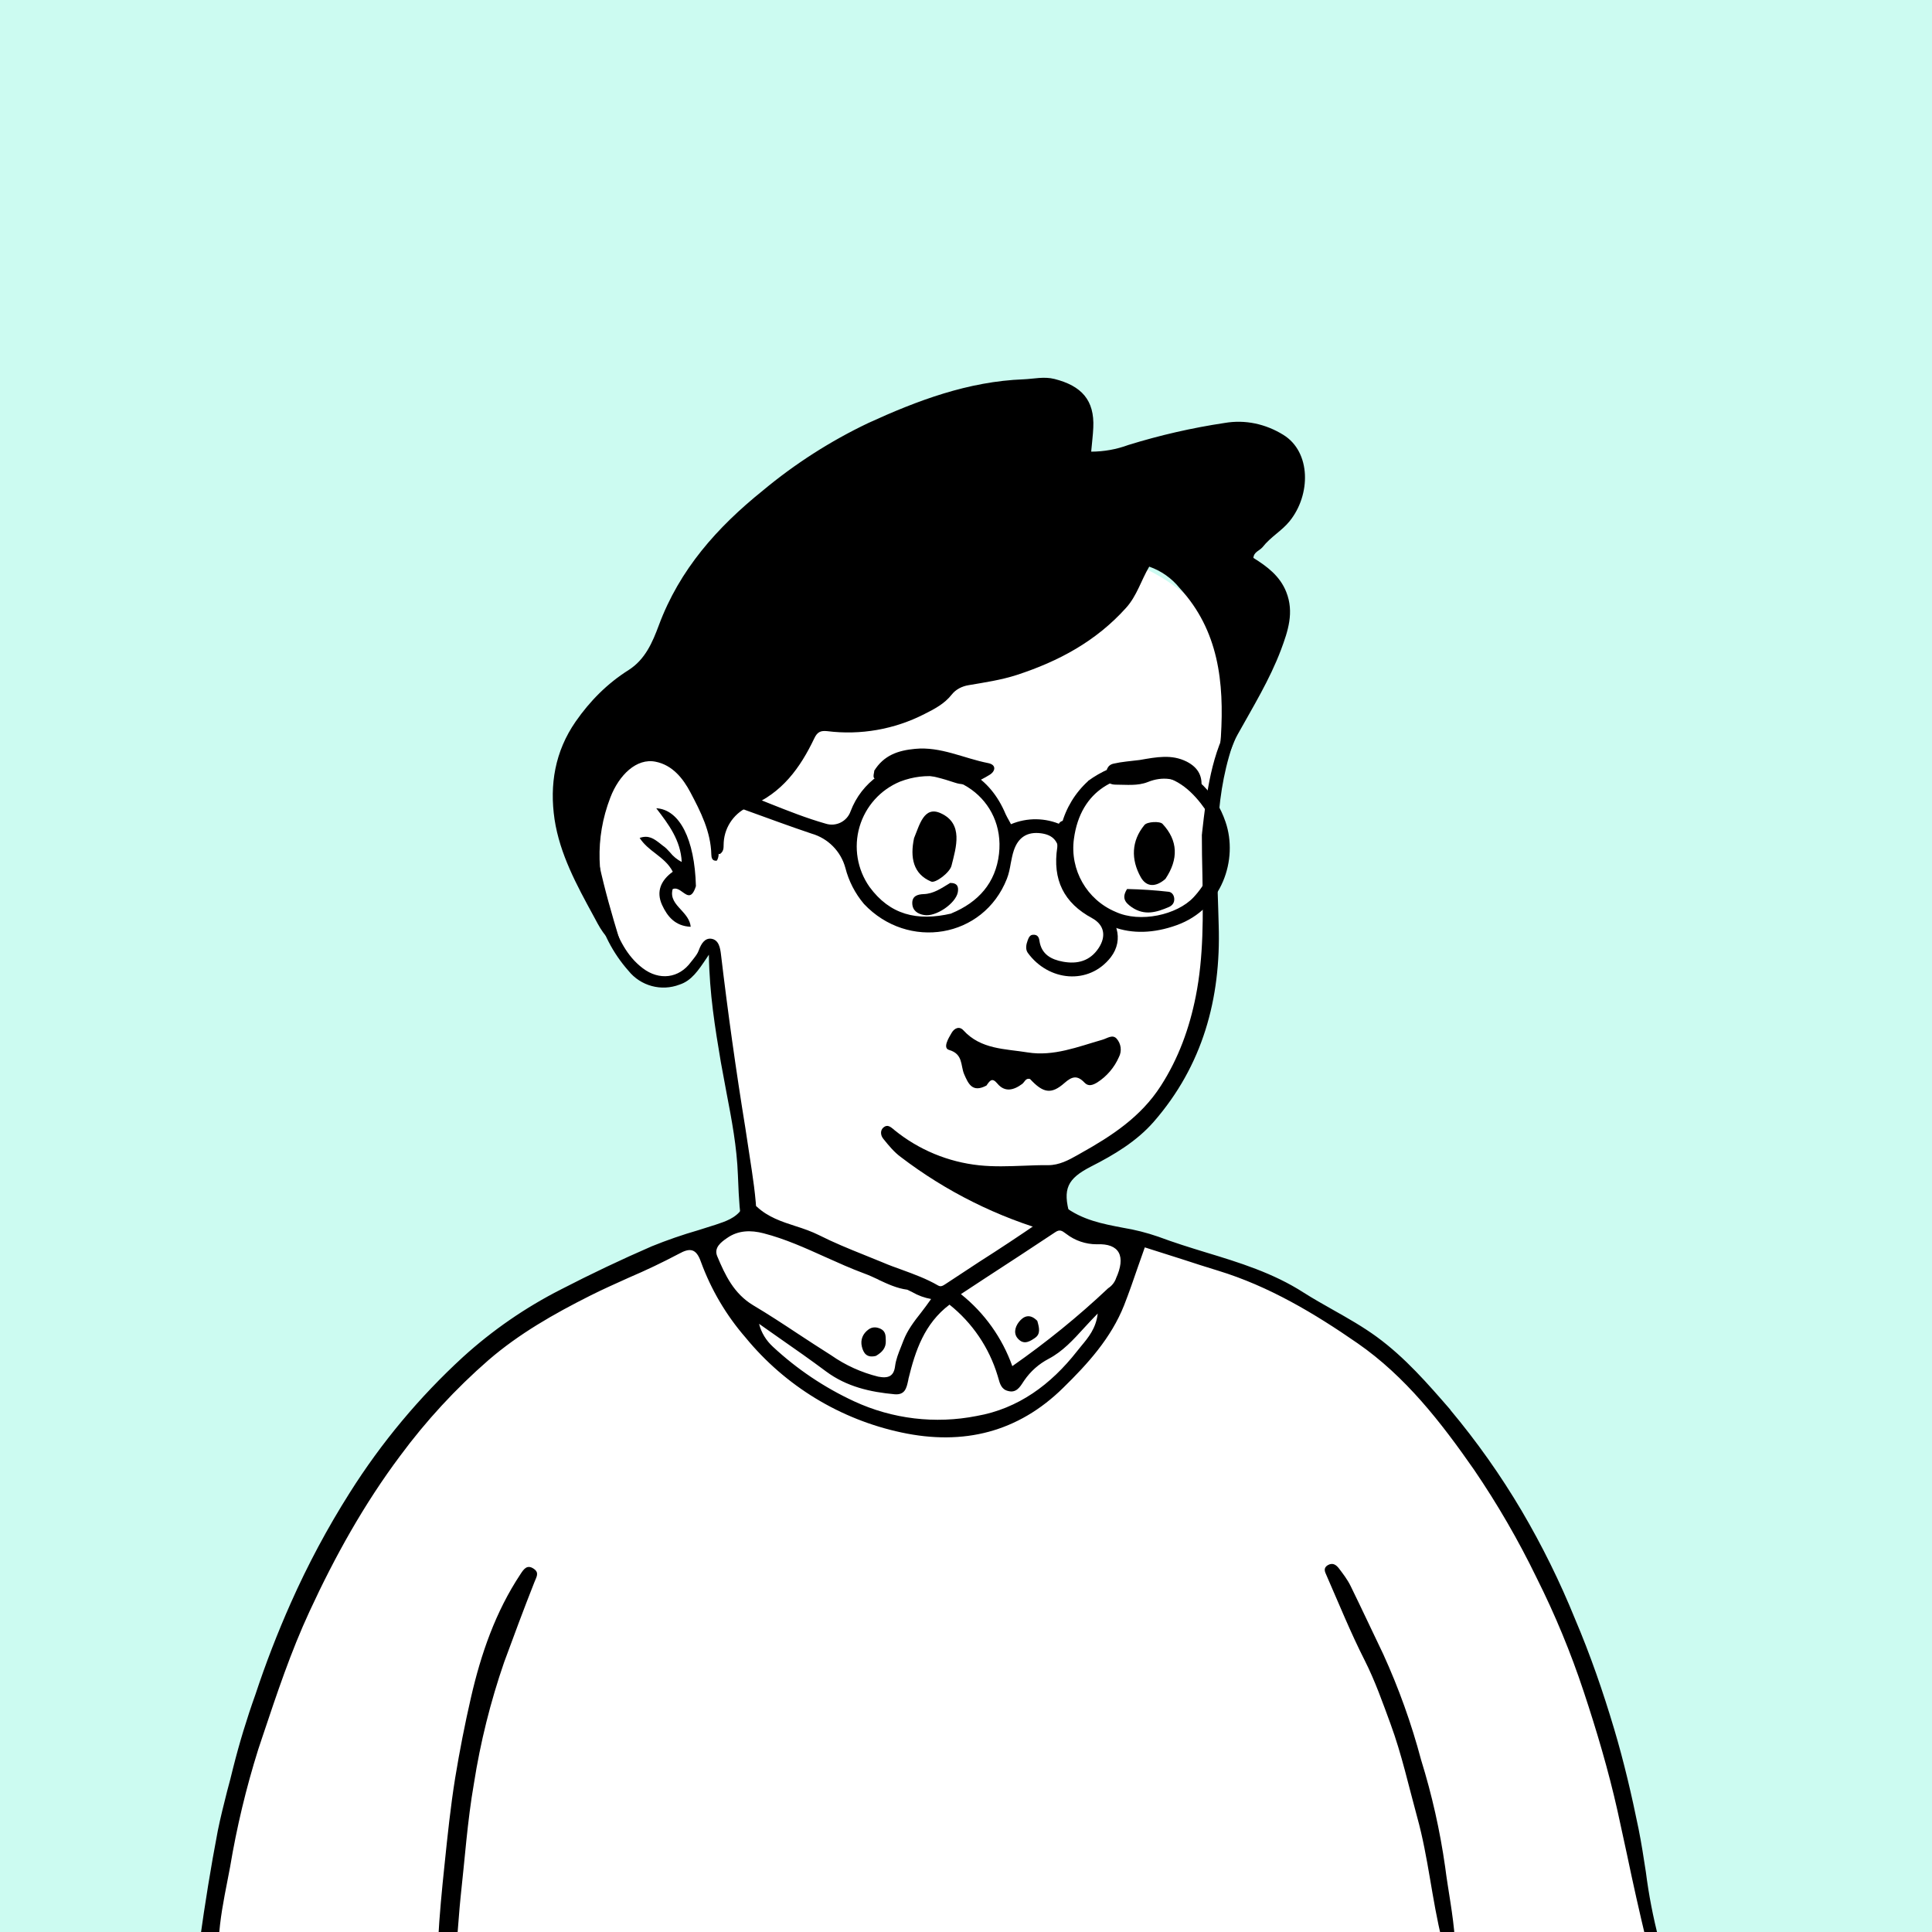
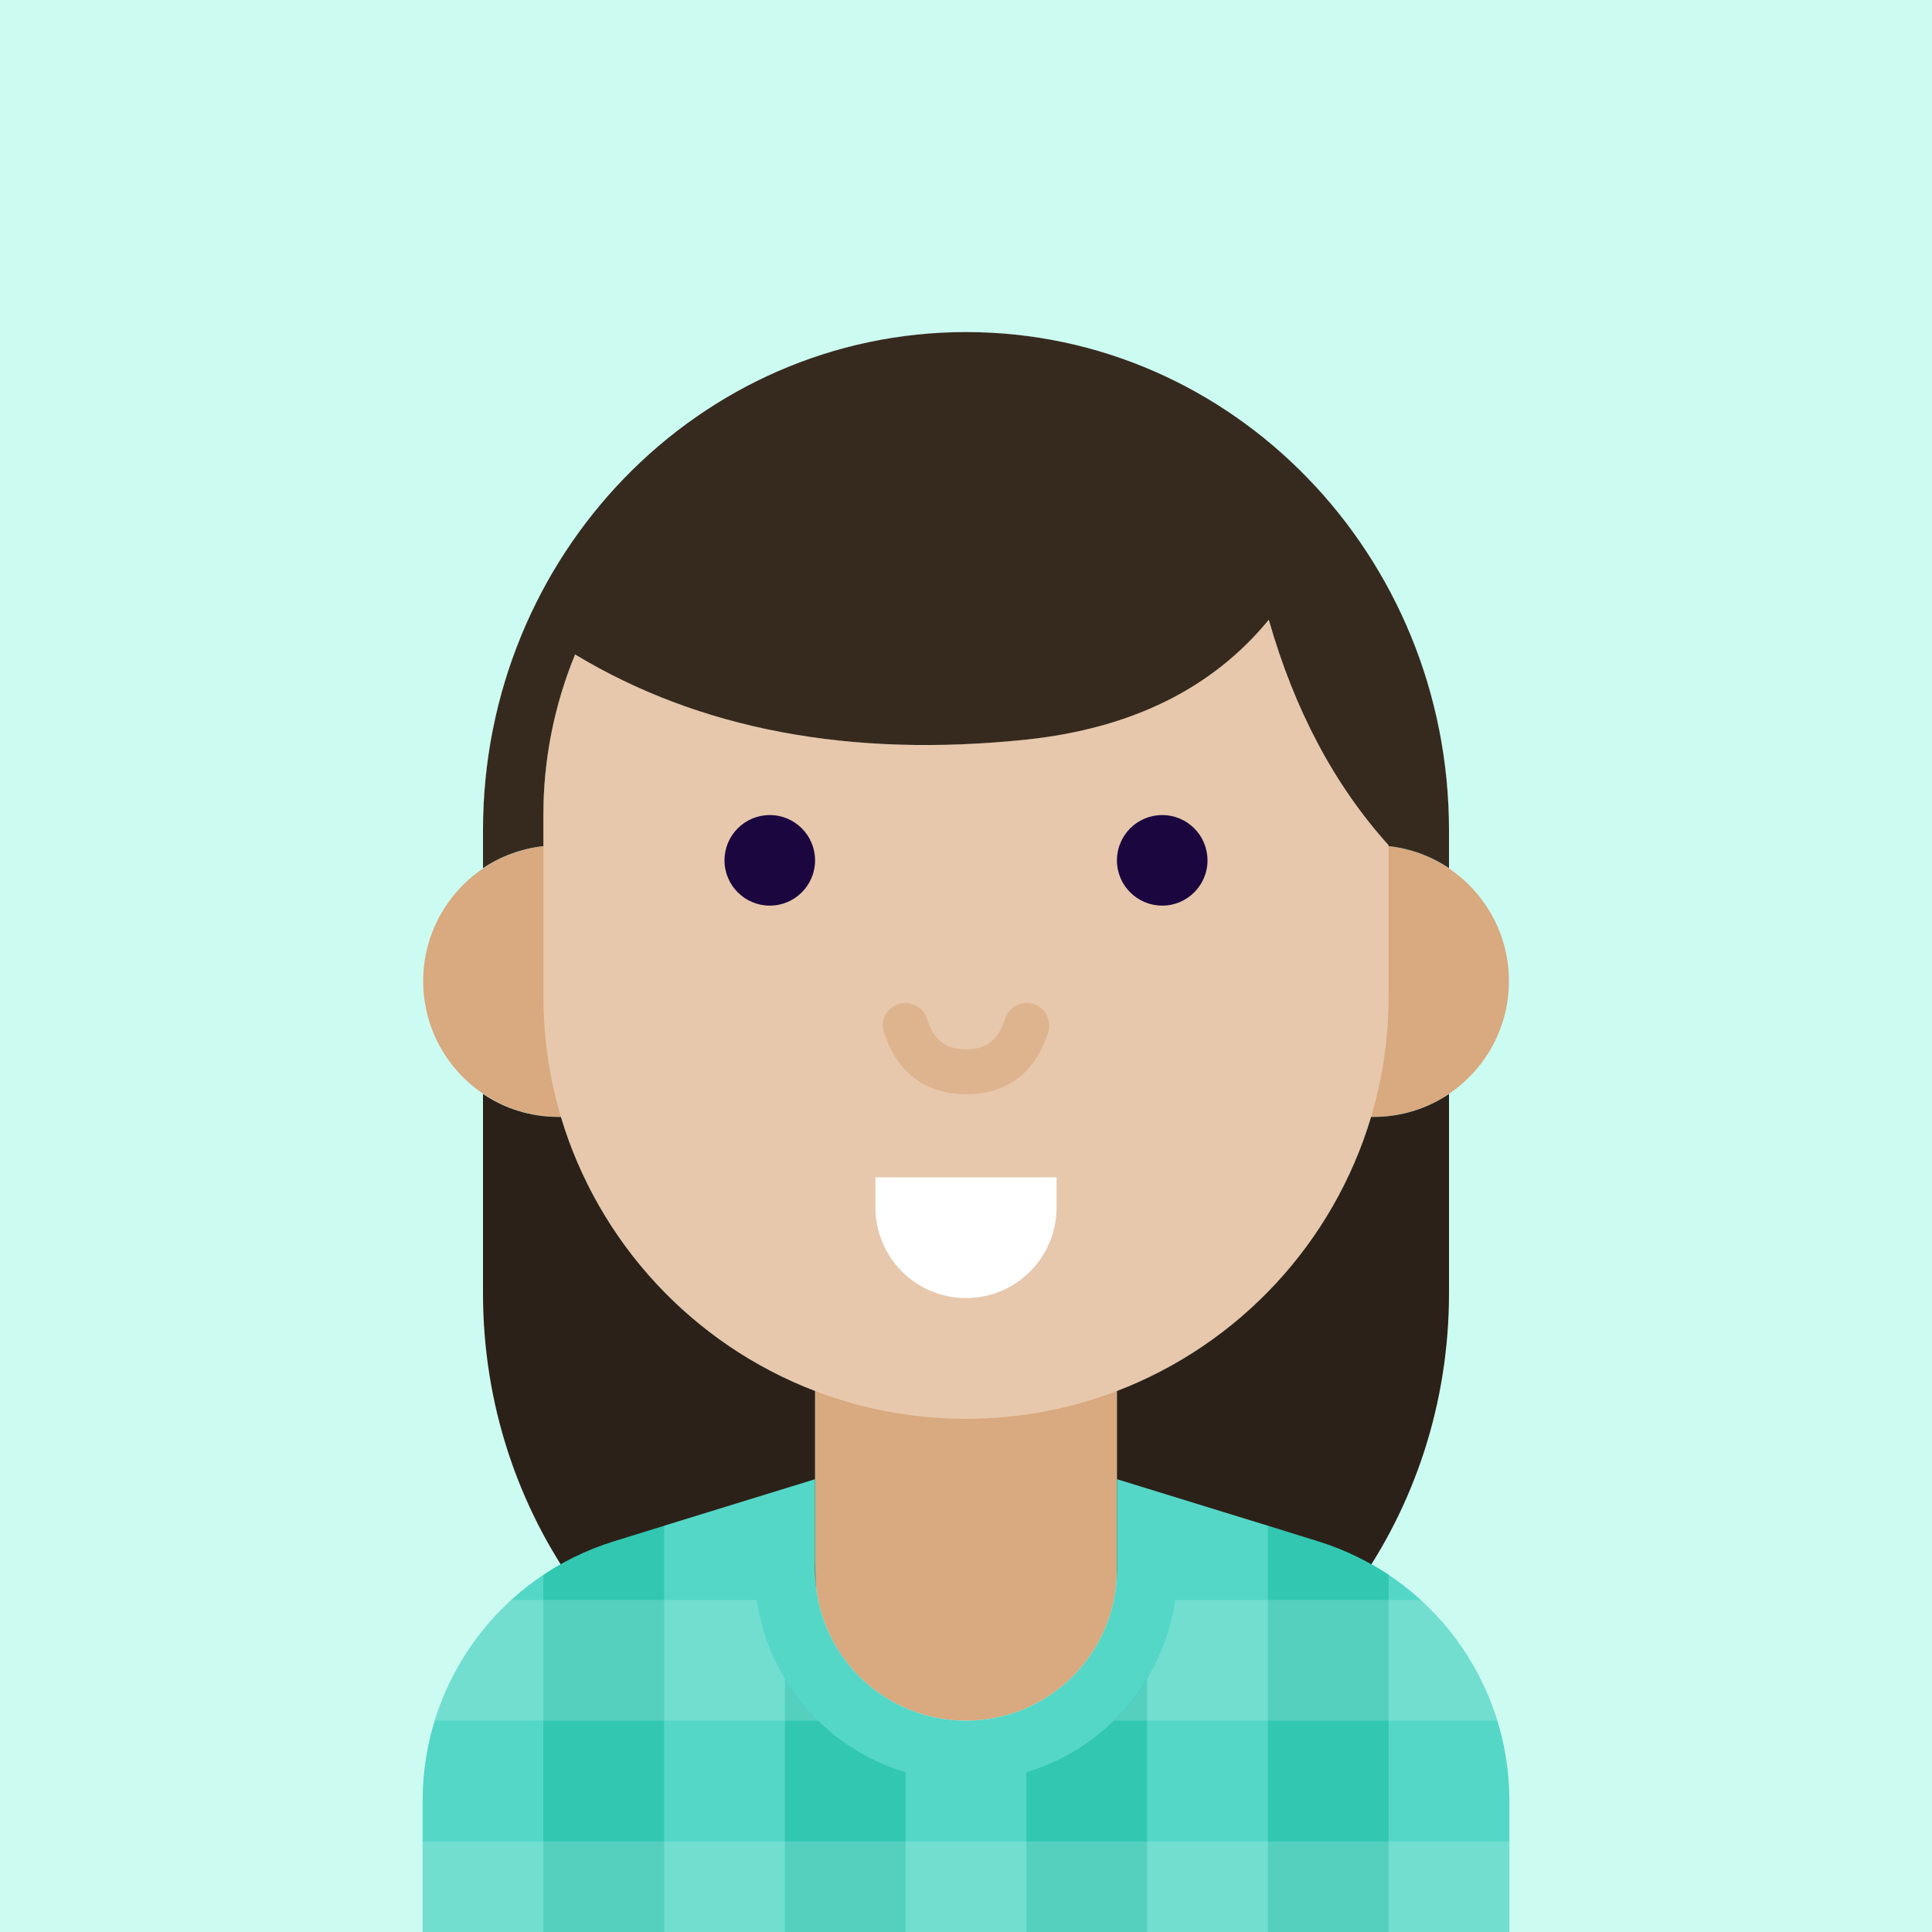
- <svg xmlns="http://www.w3.org/2000/svg" viewBox="0 0 1744 1744" fill="none" shape-rendering="auto" width="256" height="256">
+ <svg xmlns="http://www.w3.org/2000/svg" viewBox="0 0 64 64" fill="none" shape-rendering="auto" width="256" height="256">
  <mask id="viewboxMask">
-     <rect width="1744" height="1744" rx="0" ry="0" x="0" y="0" fill="#fff" />
+     <rect width="64" height="64" rx="0" ry="0" x="0" y="0" fill="#fff" />
  </mask>
  <g mask="url(#viewboxMask)">
-     <rect fill="#ccfbf1" width="1744" height="1744" x="0" y="0" />
-     <g transform="translate(531 487)">
-       <path d="M554 727.7c-99.2 297-363.8 388.6-503.7 19.8-19.3-50.7 31-69.5 66.2-91.9 24.1-15.3 36.8-28.5 35.3-42.2-7-64.4-36.9-243.8-36.9-243.8l-3-5.8s.7-1.6-2.2 1.2c-3 3-9.9 34.2-37 34.2-24.5 0-49.2-10.9-61-86.3C7.2 285.6 9.6 214 40 201c12.5-5.3 24-7.2 35.2-.8 11.3 6.4-13-22 112-126C268.4 6.4 396.7-3.5 448.5 8 500.3 19.5 552 44.8 574.9 98.5c27.8 65-25.9 114.3-14 262.5-2.2 53.6.8 171.2-146.6 210.6-28 7.5-19.3 48.4 22.7 58.4 67 21 117 72.3 117 97.9" fill="#fff" />
-       <path fill-rule="evenodd" clip-rule="evenodd" d="m554 266.2.1-1.4c4.1-36.4 8.2-71.7 27.1-103.4 6.5 4.4 5.7 10 3.7 15.2-19.9 51.2-18 104.4-16.2 157.6l.4 14c2.1 66.4-14.5 126.8-58.7 177.5-15.4 17.6-35.8 29.8-56.5 40.3-21.4 11-25.9 20.1-19.2 43.6l.8 2.6c1.4 3.9 2.8 7.9-1 11.8-4.5 4.6-9.5 3.3-14.8 1.8l-.6-.1a406.4 406.4 0 0 1-137-68.3c-6-4.4-10.8-10.3-15.5-16.1l-.3-.4c-2.5-3-3-7.8.5-10.4 3.3-2.5 5.8-.5 8.7 1.8l1 .9a145.5 145.5 0 0 0 76.3 31.7c13.4 1.4 26.6.9 40 .4 7.4-.3 14.8-.6 22.3-.5 10.2 0 18.7-4.7 26.7-9.2l2.8-1.6c27.8-15.5 54.3-32.8 72.2-60.7 16.1-25 25.9-52.2 31.6-80.9 7.2-36.1 6.6-72.7 6-109.8-.3-12-.5-24.2-.5-36.4ZM50.6 190.8c21.9-1.7 34 11.2 44.3 26.3a140.4 140.4 0 0 1 22.4 61.5c.5 3.7 1 7.6-1.2 11.3-4.5.6-4.9-3-5-5.6-.5-20.7-9.7-38.7-18.9-56.1-6.6-12.5-16.2-24.6-31.4-27.6-17.2-3.5-33 12-40.8 32.2-14.5 37.6-12 74.6 1.4 111 5.8 15.9 13.1 32.1 27.8 43.2 14.8 11.3 32.7 9.3 43.6-5.7l2-2.5c2-2.6 4-5.1 5-8 2.1-5.8 5.4-11.2 11.3-10.4 6.8 1 8 8.3 8.7 14a3661 3661 0 0 0 22 156.7l5.9 38.8c2.6 17.1 5.6 41.7 3.6 52.1a28 28 0 0 0-.3 2.2c-.4 2.8-.6 5-4.2 5.5-4.9.8-7-2-7.7-6.4-2.3-17-3-23.6-4-49.6-.9-25.2-5.6-50-10.4-74.9l-5-27c-5.2-30.8-10.3-62-10.8-97l-2 3c-7.6 11.3-13.7 20.5-24.5 24a40.5 40.5 0 0 1-46.1-12.5 127.8 127.8 0 0 1-28.8-55.8c-8.4-34-9.9-67.1.9-100.6 5.2-16.1 23.7-44.7 42.2-42Zm34.6 127.5c4.4 3.2 8.4 6 12-5.4-1.1-42.2-14.7-69.2-35.8-70.3 11.2 14.6 22 28.8 23 48.5a32.3 32.3 0 0 1-10.7-8.8c-2-2.2-4-4.4-6.5-6l-3-2.4c-4.8-3.6-9.7-7.4-17.8-4.5 3.8 5.8 9 10 14.3 14 6 4.7 12 9.3 15.6 16.5-10.6 7.7-15.2 17.7-9.7 29.9 4.8 10.5 11.9 19.2 25.9 19.8-.6-6.3-4.7-10.9-8.8-15.4-5-5.4-9.7-10.6-7.5-18.6 3.2-1.5 6.2.7 9 2.7Z" fill="#000" />
+     <rect fill="#ccfbf1" width="64" height="64" x="0" y="0" />
+     <path d="M37 46.08V52a5 5 0 0 1-10 0v-5.92A14.04 14.04 0 0 1 18.58 37h-.08a4.5 4.5 0 0 1-.5-8.97V27a14 14 0 1 1 28 0v1.03a4.5 4.5 0 0 1-.58 8.97A14.04 14.04 0 0 1 37 46.08Z" fill="#d9a97f" />
+     <mask id="personas-a" style="mask-type:luminance" maskUnits="userSpaceOnUse" x="14" y="13" width="36" height="44">
+       <path d="M37 46.08V52a5 5 0 0 1-10 0v-5.92A14.04 14.04 0 0 1 18.58 37h-.08a4.5 4.5 0 0 1-.5-8.97V27a14 14 0 1 1 28 0v1.03a4.5 4.5 0 0 1-.58 8.97A14.04 14.04 0 0 1 37 46.08Z" fill="#fff" />
+     </mask>
+     <g mask="url(#personas-a)">
+       <path d="M32 13a14 14 0 0 1 14 14v6a14 14 0 1 1-28 0v-6a14 14 0 0 1 14-14Z" fill="#fff" style="mix-blend-mode:overlay" opacity=".36" />
    </g>
-     <g transform="translate(178 1057)">
-       <path d="M1314.4 694.4 10.7 691.1S44 481.4 106.9 362.2c73-138.7 176.8-250.5 390.4-316.9C516 39.5 669.8 114 669.8 114l108.7-70s175 48.2 241.2 85.5c84.2 47.3 179.3 187 223.1 296 46.6 115.8 71.6 269 71.6 269Z" fill="#fff" />
-       <path fill-rule="evenodd" clip-rule="evenodd" d="M1290.7 617.2a2582 2582 0 0 0 17.3 77.2c4.7 0 8.2 0 11.4-.9a482.5 482.5 0 0 1-11.7-60.7c-2-13-4-26.1-6.6-39-6.2-30.4-13.2-60.5-22-90-10-33.6-21.5-66.9-35.3-99.3a743.8 743.8 0 0 0-48.2-97.7 685.2 685.2 0 0 0-64.4-91.1v-.2c-20.5-23.6-40.8-47-66.5-65.8-12.5-9.1-25.9-16.7-39.2-24.2-9-5.1-18.1-10.2-26.9-15.8-27.4-17.6-57.8-27-88.2-36.2-14.4-4.4-28.8-8.9-43-14.2a192.7 192.7 0 0 0-31.6-8c-18.4-3.5-37-7-53.2-19.4-2 8.4-7.7 9.7-13.5 11-3.1.7-6.2 1.4-8.8 3.2a1810.6 1810.6 0 0 1-54.4 36 3387.4 3387.4 0 0 0-30.4 20c-2.2 1.4-4.1 2.8-6.7 1.3-10.3-6-21.5-10.1-32.7-14.2-5.9-2.1-11.7-4.2-17.5-6.7l-17-6.9c-13.5-5.4-27.1-11-40-17.5-7-3.5-14.2-6-21.5-8.3-12.4-4-24.8-8.1-34.9-17.5-3.5-3.4-9.7-3.3-13.5 2-5.7 8.3-14.6 11.2-23.6 14.2l-15.8 5A426.6 426.6 0 0 0 410.4 68a1350.1 1350.1 0 0 0-82.1 39 403.3 403.3 0 0 0-88.4 61 601.8 601.8 0 0 0-102.2 122.5A768.3 768.3 0 0 0 84.5 390a897.7 897.7 0 0 0-32 82.8 714 714 0 0 0-20 65.8C30.7 545.8 29 553 27 560c-3 11.9-6 23.7-8.4 35.6-6.3 32.9-11.6 66-16.2 99 6.3 0 11.6 0 17.1-1.1 1-18.1 4.4-35.3 7.7-52.2l2.5-13a785.6 785.6 0 0 1 25.4-106.1l4-12C71.9 472 84.5 434 101.5 397.4c22.8-49.3 49-96.5 81.7-140.2a540.3 540.3 0 0 1 79.7-86.4c27.7-23.9 59-41.7 91.8-58.2 11.5-5.8 23.3-11 35-16.3A604.5 604.5 0 0 0 435 74.7c9.6-5.3 15.4-5 19.7 7.3a218.6 218.6 0 0 0 40.4 68.5 249 249 0 0 0 140.7 85.6c56 12 105.3-.3 146-40.4 22.1-21.6 43.2-44.9 54.9-74.4 4.5-11.5 8.6-23.3 12.7-35.3l6-17 34 10.8c10.7 3.5 21.5 7 32.4 10.3 45.7 14 86.6 38.4 125.6 65.4 43.3 30 75.4 71.4 105.2 114.2a769.7 769.7 0 0 1 56.5 97.6 766.7 766.7 0 0 1 42.5 102.7c11.7 35.3 22.3 71 30.5 107.6l8.6 39.6ZM615 98.2c8.3 3.9 16.7 7.8 26 9l4.5 2.2a52 52 0 0 0 17 6.2c-3 4.3-6 8.3-9 12.2-6.4 8.1-12.4 16-16 25.4l-2.3 5.9c-2.2 5.5-4.4 11-5.2 17-1.1 9.1-5.9 11.4-15.2 9.6a127 127 0 0 1-42.5-19.3c-10.1-6.3-20-12.9-30-19.4-13.3-8.8-26.7-17.6-40.5-25.8-17.4-10.5-25.2-27.1-32.4-44.3-3.1-7.6 3.4-12.6 9-16.4 10-7 21.4-7.2 32.9-4.2 19.4 5 37.5 13.2 55.7 21.4 11.6 5.2 23.1 10.4 35 14.8 4.4 1.6 8.7 3.6 13 5.6Zm130.6 92.4c-3.2 5-6.6 10-13.7 8-5.9-1.4-7.3-6.5-8.7-11.5l-.7-2.4a130 130 0 0 0-43.4-64c-22.6 17.1-30.8 41.4-37 66.8 0 .7-.3 1.4-.4 2.1-1.4 6.4-2.8 12.7-12 12-22.1-2-43.4-6.8-62-20.6-13.8-10.3-27.9-20.2-42-30a4158 4158 0 0 1-18.5-13c2 8 6.4 15.1 12.5 20.7a281.2 281.2 0 0 0 73.4 49.3 180 180 0 0 0 110.5 13.2c37.7-6.6 67.1-28.5 90.5-58.3l3.8-4.7c6.6-7.9 13.5-16.2 15-29.5-4.2 4.2-8.1 8.5-12 12.7-10.2 11.2-19.6 21.5-32.3 28.2a60.7 60.7 0 0 0-22 19.5l-1 1.5Zm83.8-93.5a18 18 0 0 1-7.1 8.8c-27 25.5-56 49-86.5 70.3a145.5 145.5 0 0 0-46.4-65L711 97c21.5-14 42.7-27.8 63.7-41.8 4-2.7 6.2-1 8.8.9l1.1.8a45 45 0 0 0 27.3 9.3c20.8-1 26.7 10.8 17.4 31Z" fill="#000" />
-       <path d="M217.5 694.4c1.2-22.7 3.4-45.5 5.8-68.3 2.7-26.1 5.4-52.2 9.6-78.3 4-24.3 8.7-48.4 14.2-72.3 9-39.3 22.1-77.4 44.7-111.5 3-4.6 6-9 12-4.9 5.3 3.6 2.4 7.4.6 12.1-9.5 24-18.4 48-27.3 72.2A637.5 637.5 0 0 0 249.8 553c-5.9 33.8-8.2 68.2-12 102.3-1.3 12.3-2 24.6-3.2 38-5.5 1.1-10.7 1.1-17 1.1ZM1123.7 694.4c-9.2-36.8-12.3-74.6-22.4-111-7.7-28.1-14-56.8-24-84-7.1-19.3-14-39-23.4-57.6-12.7-25-23.3-51.2-34.6-77-1.3-2.9-3-6.3 1.2-8.9 4.5-2.6 7.5-.4 10 2.7 3.8 5 7.8 10.2 10.6 15.9 10 20.4 19.6 41 29.5 61.6a603.2 603.2 0 0 1 34.2 95.5 618.8 618.8 0 0 1 21.7 96.5c2.7 21.4 7.2 42.7 8.8 65.3-3.4 1-7 1-11.6 1ZM612.5 167c-8.2 2-11.1-2.7-12.5-8.4-1.5-6.2.8-11.7 6-15.5 3.3-2.4 7-2.4 10.9-.6 4.8 2.3 4.6 6.6 4.7 10.8.3 6.3-3.1 10.3-9 13.7ZM758.4 135.5c1.7 5.9 3 11.4-1.7 14.9-4.2 3-9.7 6.7-14.8 2-5.5-4.8-3.8-11.3-.2-16 4.2-5.4 10-8 16.7-1Z" fill="#000" />
+     <g transform="translate(20 24)">
+       <path fill-rule="evenodd" clip-rule="evenodd" d="M4 4.5a1.5 1.5 0 1 0 3 0 1.5 1.5 0 0 0-3 0Zm13 0a1.5 1.5 0 1 0 3 0 1.5 1.5 0 0 0-3 0Z" fill="#1B0640" />
    </g>
-     <g transform="translate(266 207)">
-       <path d="M873.7 286.9c-3 3.5-7.7 4.1-8.3 9.7 12.2 7.6 24 16.3 29.7 30.8 7.3 18.3 1.5 35.4-4.7 52-10.2 27.1-25.4 51.8-39.4 77-4.5 8-6.2 17.5-13.6 26-3.8-9-1.8-16.6-1.3-24.4 3-49-2-96-37.3-134.2a60.8 60.8 0 0 0-27.4-19.3c-7.3 12.3-11.1 26.4-21 37.3-27 30-60.6 48.1-98.6 60.5-14.3 4.6-28.8 6.7-43.4 9.2-6.2 1-11.7 3.9-15.3 8.5-6.6 8.4-15.6 13-24.7 17.6a151.3 151.3 0 0 1-87.7 15.4c-5.8-.6-8.9.6-11.7 6.6-12.6 26.4-29 49.3-57.9 61.1a37.6 37.6 0 0 0-23.8 32.5c-.4 3.6.9 7.8-3.5 10.8-8.8-1.4-5-8.8-6-13.9-5.6-27.8-15.9-52.8-39.5-70.8-20.9-15.7-50.5 1.7-55.5 18.2-7.4 24.4-13.8 48.9-7.9 75.8 5 22.9 11.4 45.2 18.2 67.5.7 1.8.2 4-1.3 5.2-11.7-5.1-16.9-16.8-22.2-26.5-15-27.5-30.2-55.4-35-86.8-4.6-31.3.3-61.3 19-88.3 13-18.7 28.7-34.5 47.9-46.6 15-9.6 21.5-25 27.2-40.3 18.7-50.4 52.7-88.5 93.8-121.6a453.5 453.5 0 0 1 95.2-61c44.5-20.4 90.3-37.6 140.3-39.5 9.3-.4 18.4-2.7 27.9-.3 24.4 6.2 36.2 19.1 35 44-.3 6.8-1.2 13.5-1.9 21.6a97 97 0 0 0 33.5-6 588.8 588.8 0 0 1 87-19.9c18.6-3.2 37 .9 52.9 10.7 25.2 15.5 25 54.2 5.7 78-7 8.7-17 14-24.4 23.4Z" fill="#000" />
+     <g transform="translate(2 2)">
+       <path fill-rule="evenodd" clip-rule="evenodd" d="M44 26c-1.8-2-3.13-4.5-3.97-7.47-1.87 2.28-4.55 3.6-8.03 3.97-5.83.61-10.82-.33-14.95-2.82A13.96 13.96 0 0 0 16 25v1.03c-.73.08-1.42.34-2 .73V25.5C14 16.39 21.16 9 30 9s16 7.39 16 16.5v1.26a4.47 4.47 0 0 0-2-.73V26Zm2 8.24v6.6c0 7.32-4.61 13.52-11 15.68V44.08A14.04 14.04 0 0 0 43.42 35h.08c.93 0 1.78-.28 2.5-.76Zm-32 6.6c0 7.37 4.68 13.6 11.13 15.73a1073 1073 0 0 0-.13-7.02v-5.47A14.04 14.04 0 0 1 16.58 35h-.08c-.93 0-1.79-.28-2.5-.76v6.6Z" fill="#2b2118" />
+       <path d="M40.03 18.53A18.47 18.47 0 0 0 44 26v.03c.73.08 1.42.34 2 .73V25.5C46 16.39 38.84 9 30 9s-16 7.39-16 16.5v1.26c.58-.4 1.27-.65 2-.73V25c0-1.88.37-3.68 1.05-5.32 4.13 2.5 9.12 3.43 14.95 2.82 3.48-.37 6.16-1.7 8.03-3.97Z" fill="#fff" style="mix-blend-mode:overlay" opacity=".26" />
    </g>
-     <g transform="translate(791 871)">
-       <path d="M99.3 109c-12.6 6.6-16.2-1.7-20-10.4-3.3-7.8-.8-18.1-13.5-21.8-6-1.7-.7-10.5 2.2-15.4 2.4-4.2 6.9-6.4 10.6-2.4 15.8 17.4 37.8 16.7 58 20C160 82.8 182 73.9 204 67.6c4.4-1.2 9.2-5.2 13-1 4 4.6 4.9 11.2 2 16.7a51.8 51.8 0 0 1-19.5 22.8c-4 2.4-8 4-11.6.1-6.4-6.7-11.1-5.7-18 .4-12 10.6-19.3 9.1-31.1-3.6-4-1.1-4.8 2.7-7 4.4-7.6 5.7-15.7 7.9-22.5-.3-4.8-5.7-6.7-2.7-9.9 1.9Z" fill="#000" />
+     <g transform="translate(11 44)">
+       <path d="M16 5v3a5 5 0 0 0 10 0V5l6.65 2.05a9 9 0 0 1 6.35 8.6V20H3v-4.35a9 9 0 0 1 6.35-8.6L16 5Z" fill="#54d7c7" />
+       <path d="m11 6.54-1.65.5A9 9 0 0 0 7 8.17V20h4V6.54ZM15 20h4v-5.29a7.02 7.02 0 0 1-4-3.1V20ZM23 20h4v-8.4a7.02 7.02 0 0 1-4 3.11v5.3ZM31 20h4V8.16a9 9 0 0 0-2.35-1.12L31 6.55V20Z" style="mix-blend-mode:overlay" opacity=".4" fill="#000" />
+       <path d="M3.4 13a9.01 9.01 0 0 1 2.53-4h8.14a6.98 6.98 0 0 0 2.03 4H3.4ZM39 17v3H3v-3h36ZM36.07 9a9.01 9.01 0 0 1 2.53 4H25.9a6.98 6.98 0 0 0 2.03-4h8.14Z" style="mix-blend-mode:lighten" opacity=".17" fill="#fff" />
    </g>
-     <g transform="translate(653 805)" />
-     <g transform="translate(901 668)">
-       <path d="M53.4 96.7c.2-5.7.5-10.4.3-15-.2-7.3 3-10.2 10.5-8.5 2.8 10.7 2 22 1.1 32.7-1.8 19.6 7.7 32 23 41.6 19.6 12.3 25.6 32.7 13.4 48.6-19.8 25.4-56.3 21.8-75-4.1-2.2-3.2-1.4-7.5 0-11.2.9-2.3 1.9-5 5-5 3.8-.2 5.2 2.2 5.6 5.5 1.8 12.3 10.8 16.9 21.2 18.8 13 2.4 24.5-.5 32.3-12.4 7-10.7 5-20.9-6-26.9-25.4-13.7-35.9-34.6-31.4-64Z" fill="#000" />
+     <g transform="translate(23 36)">
+       <path d="M6 3h6v1a3 3 0 0 1-6 0V3Z" fill="#fff" />
    </g>
-     <g transform="translate(610 680)">
-       <path d="M407.4 122.5c13 .3 25.4 1.1 37.6 2.5 3 .4 5 3.3 5 6.7 0 3.3-1.7 5.6-4.7 7-11.2 4.8-22 8.2-33.7.2-6.5-4.5-9-8.7-4.2-16.4ZM247.6 117c7 0 7.8 3.8 7 8.5-2 10.2-20 22.4-30.4 20.5-5.9-1-10.5-4-10.7-10.5-.2-6.7 4.8-8.2 10.3-8.4 9-.3 15.8-5.2 23.8-10ZM215.1 76.6c5-12 9-29.4 24.1-22.5 20.7 9.4 13.9 30.7 9.7 47.4-1.6 6.3-14.5 15.9-18.3 14.3-16.3-6.8-19.2-21.7-15.5-39.2ZM442 113.4c-8.6 7.5-17 7.6-22.2-1.5-9-16-8.6-32.8 3.3-47.2 2.5-3 13.8-3.6 16.3-1 14 15 14.6 31.8 2.6 49.7Z" fill="#000" />
+     <g transform="translate(24 28)">
+       <path d="M5.29 6.24a.75.75 0 1 1 1.42-.48c.23.7.62 1 1.3 1 .66 0 1.05-.3 1.28-1a.75.75 0 1 1 1.42.48c-.42 1.3-1.37 2.01-2.7 2.01S5.72 7.54 5.3 6.24Z" fill="#000" style="mix-blend-mode:overlay" opacity=".36" />
    </g>
-     <g transform="translate(610 680)">
-       <path fill-rule="evenodd" clip-rule="evenodd" d="M372.1 25c48-35 106.4-15.5 124.2 37 11.5 33.7-3 78.3-44 93.1-41.7 15.1-78 1.6-98.3-36.3a72.8 72.8 0 0 1-7.6-28c-1-11.5-5.7-17.1-16.7-18.6-12.4-1.6-20.5 3.6-24.5 15.4-1.3 3.8-2 7.8-2.8 11.7-.8 4.7-1.7 9.4-3.5 14-21.2 53.8-89.3 64.8-129 22.7a81.8 81.8 0 0 1-16.8-32.6 44.2 44.2 0 0 0-30.5-30.9c-19.7-6.6-39.3-13.9-59-21-11-4.2-22-8.3-33.2-12.2-5.7-2-11.7-4.4-8.7-11.3 2.2-5 6-3.4 9.7-1.8 1.1.5 2.3 1 3.4 1.3a530.5 530.5 0 0 1 50.3 18c16.6 6.6 33 13.1 50.2 18a18 18 0 0 0 22.5-11.1 68.8 68.8 0 0 1 63-44.6c34.6-2 62.7 12.9 77 47.2 1 2 2 4 3.2 6l1.6 3a57 57 0 0 1 45.6.6 81.5 81.5 0 0 1 24-39.5ZM248.8 144.5c24.3-10 40-27.5 43-53.8 5.6-49.4-42-83.2-89.2-65.2a63.4 63.4 0 0 0-27.7 95.1c18.4 25.1 42.8 31.3 74 24ZM433.6 20.1c19.5 1.6 33.6 15.1 44.7 31 14.2 23.7 11.3 55.3-11 79-14.8 15.7-48 23.3-70.3 13a62.3 62.3 0 0 1-37.6-65.7c6-45.2 40-60.2 74.2-57.3Z" fill="#000" />
-     </g>
-     <g transform="translate(774 657)">
-       <path d="M15 39C23.8 24.6 37 20.4 51.9 19c23.2-2.3 44 8.5 65.9 12.8 8 1.5 6.8 7.5 1.4 10.7-9.4 5.7-19.5 11-31.2 7-22.5-7.6-45.1-12-68.6-4.1-6.2 2-5-2-4.2-6.3ZM255 29c15-2.6 28.7-5.3 42.2 1.5 10.8 5.5 15 14 12.9 25.5-5 3.1-7.5-.4-10.6-2.5-11.6-7.9-23.9-10-37.3-4.6-9.3 3.7-19.2 2.4-29 2.4-4.7 0-8.4-1.8-8.7-7-.4-5.5.9-10.8 6.9-12 7.3-1.7 15-2.2 23.7-3.3Z" fill="#000" />
-     </g>
-     <g transform="translate(0 559)" />
+     <g transform="translate(14 26)" />
  </g>
</svg>
